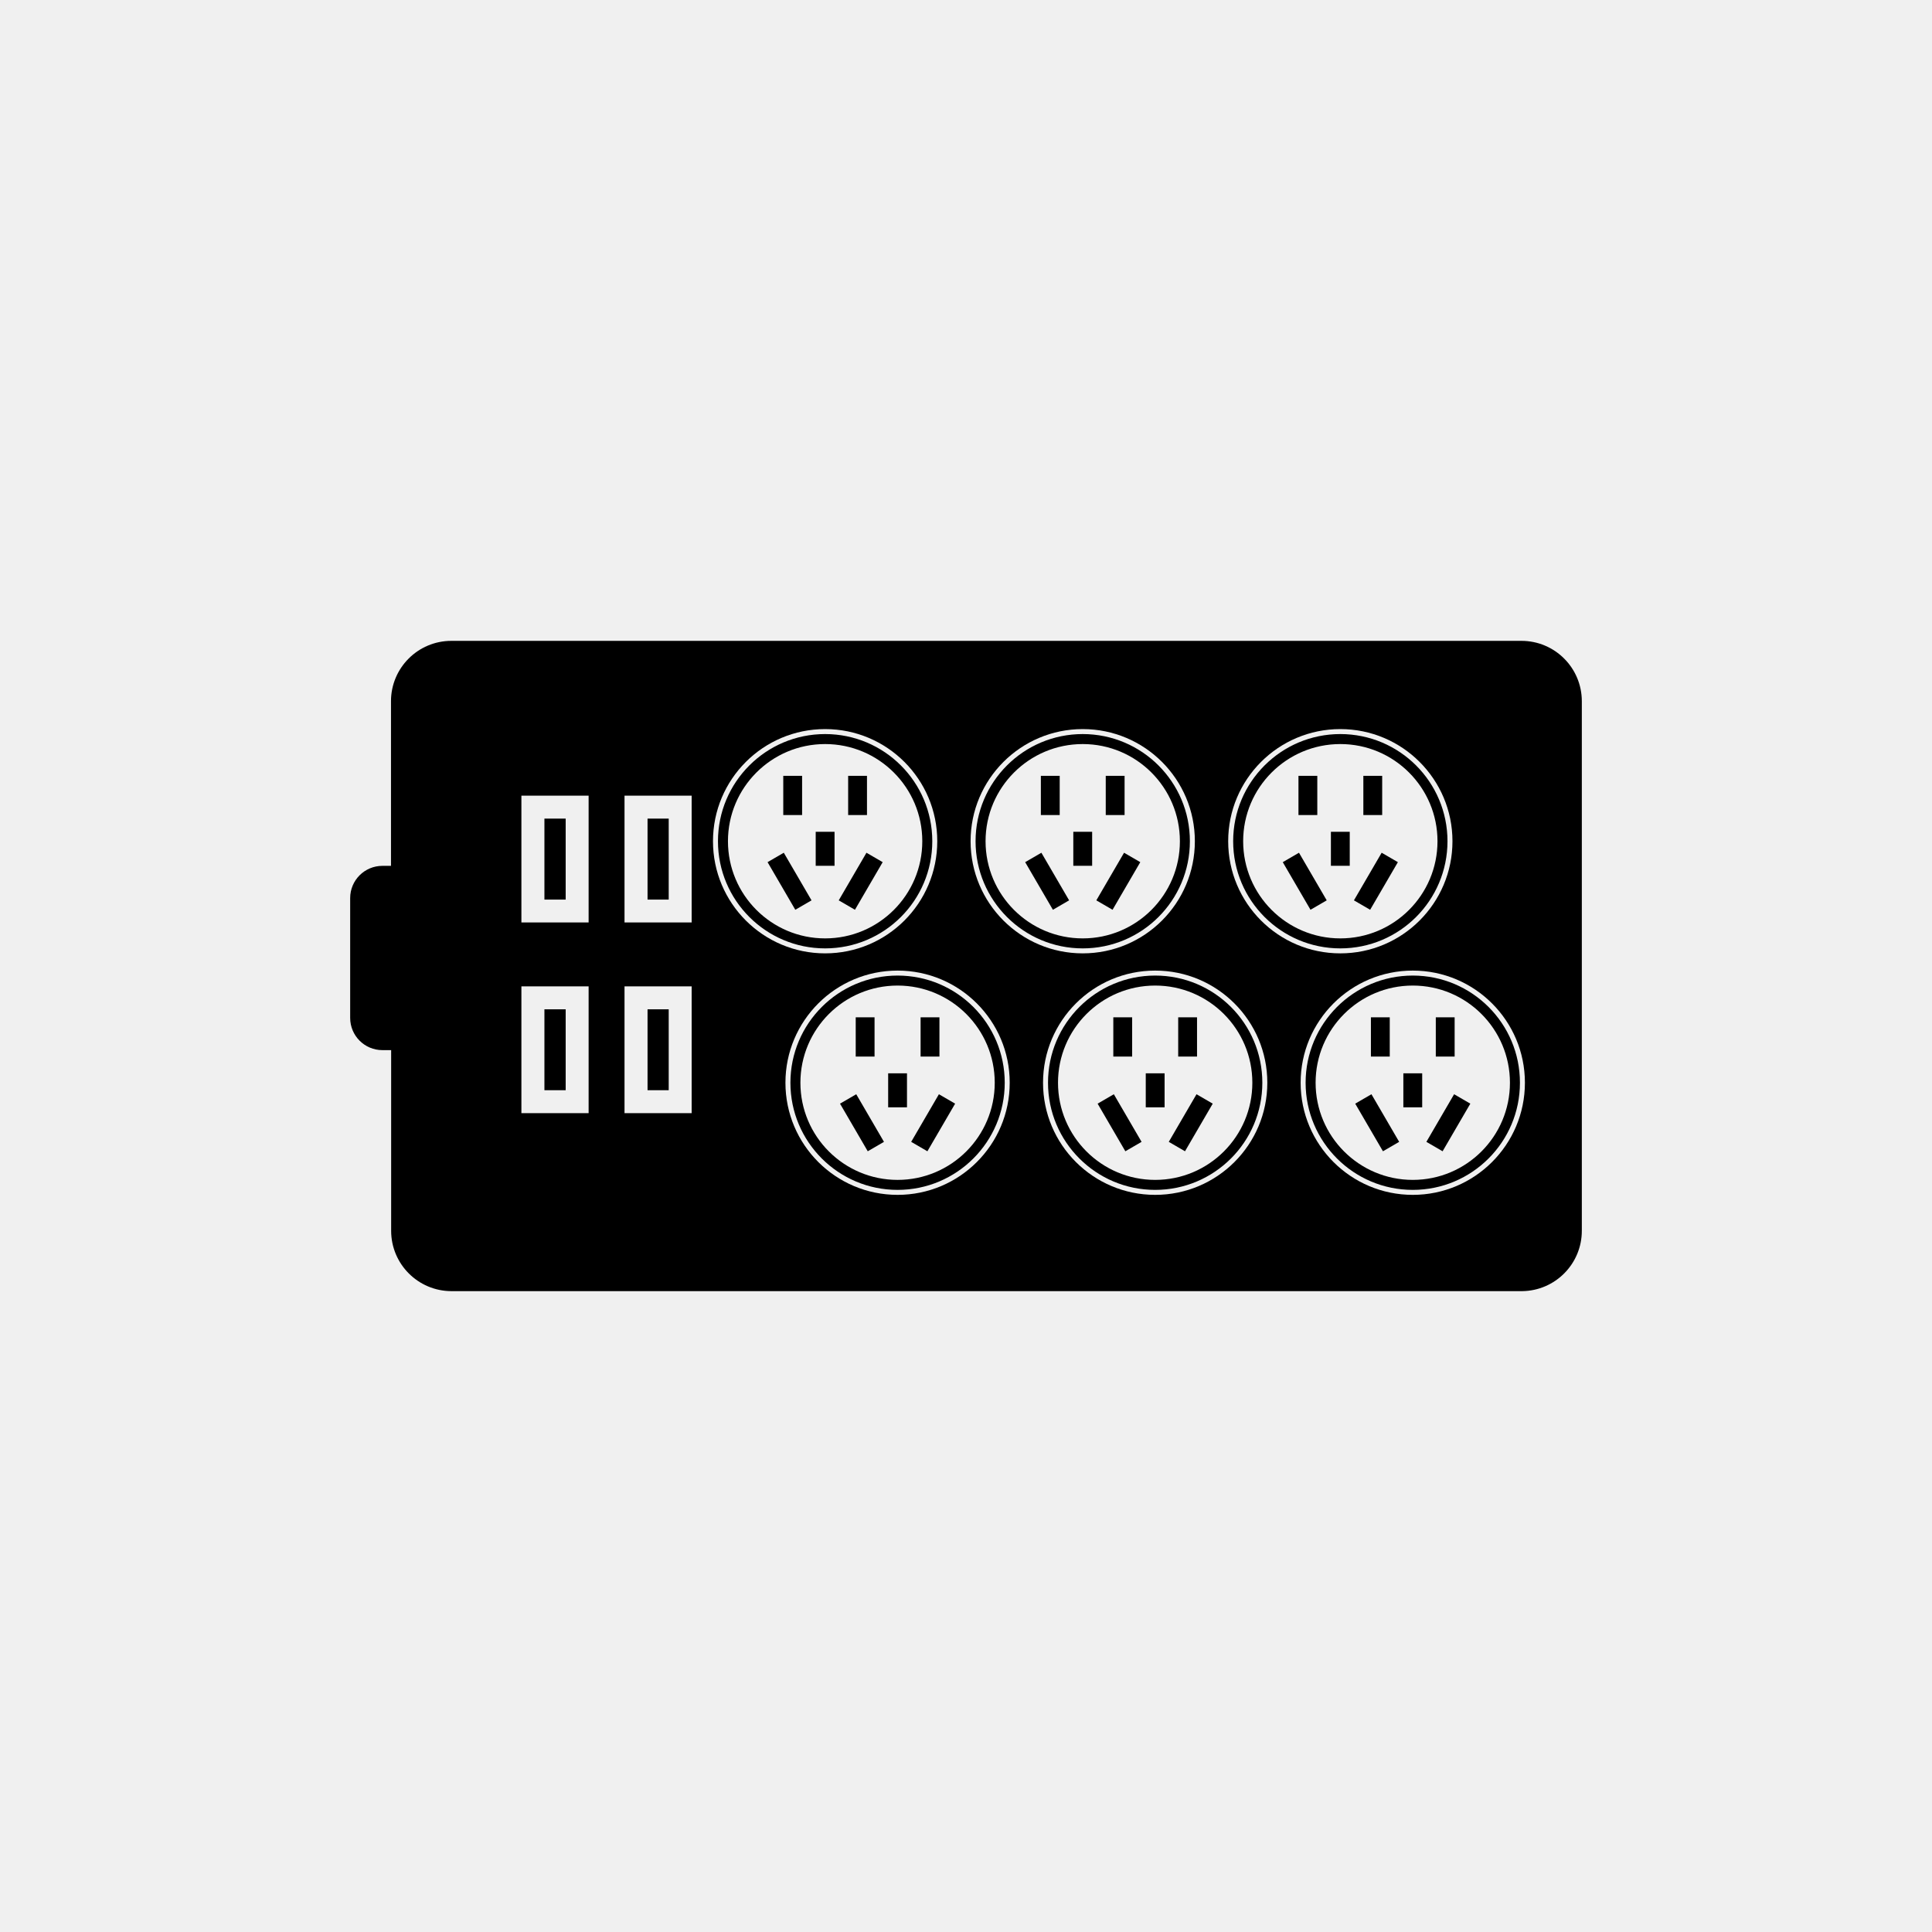
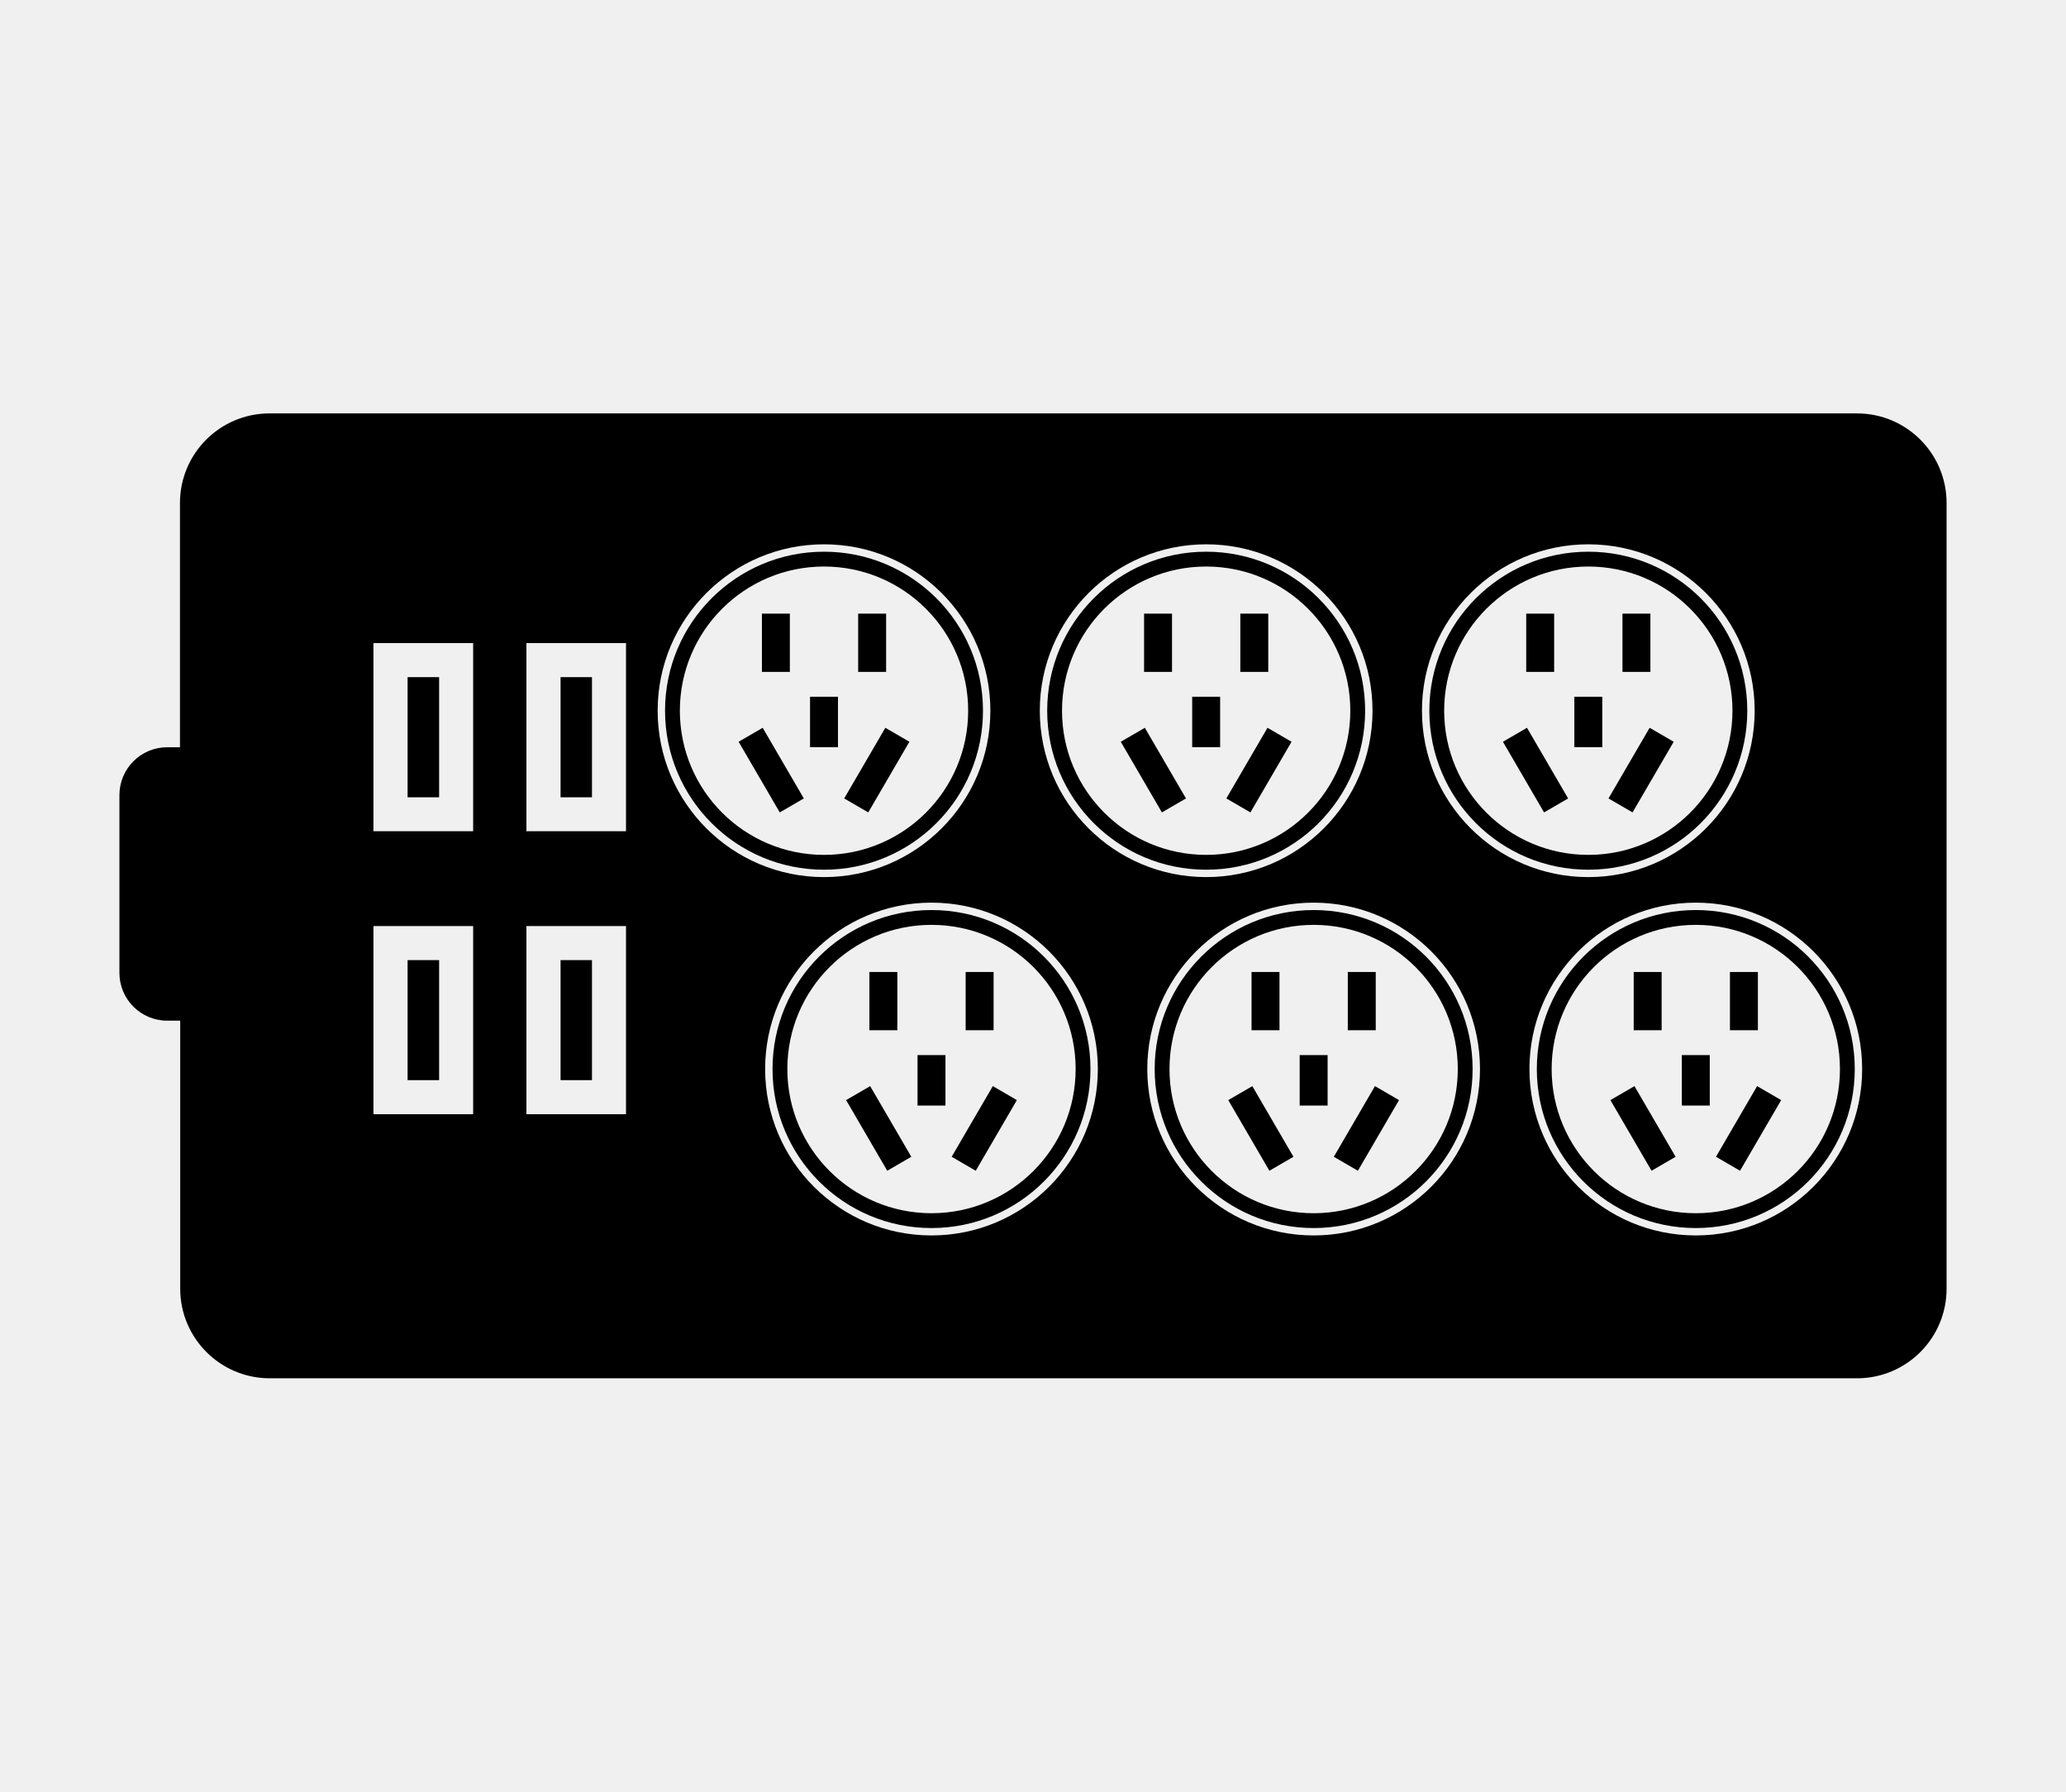
- <svg xmlns="http://www.w3.org/2000/svg" viewBox="-2.35 0 24 24">
+ <svg xmlns="http://www.w3.org/2000/svg" viewBox="1 4.5 17.3 15">
  <defs>
    <g id="socket" fill="currentColor">
      <path fill-rule="evenodd" d="M0-2.048a2.048 2.048 0 1 0 0 4.096 2.048 2.048 0 0 0 0-4.096Zm0 .191a1.857 1.857 0 1 1 0 3.714 1.857 1.857 0 0 1 0-3.714Z" />
      <path d="M-.8-1.25h.36v.75H-.8z M.44-1.25H.8v.75H.44z M-.18-.18h.36v.65h-.36z M-1.1.4l.31-.18.53.91-.31.18z M.79.22l.31.18-.53.91-.31-.18z" />
    </g>
    <mask id="cutouts">
      <rect width="24" height="24" fill="white" />
      <g fill="black">
        <path transform="translate(-1.3 0)" d="M6.262 13.828h-.835v-1.575h.835Zm0-2.369h-.835V9.884h.835Zm1.28 2.369h-.834v-1.575h.834Zm0-2.369h-.834V9.884h.834Z" />
        <circle cx="7.9" cy="10.45" r="1.393" />
        <circle cx="11.1" cy="10.45" r="1.393" />
        <circle cx="14.3" cy="10.45" r="1.393" />
        <circle cx="8.8" cy="13.45" r="1.393" />
        <circle cx="12" cy="13.45" r="1.393" />
        <circle cx="15.2" cy="13.45" r="1.393" />
      </g>
    </mask>
  </defs>
  <path fill="currentColor" mask="url(#cutouts)" d="M16.551 7.961H3.256a.75.75 0 0 0-.749.749v2.046H2.4a.4.4 0 0 0-.4.4v1.489a.4.4 0 0 0 .4.4h.109v2.245a.75.75 0 0 0 .749.749h13.3a.75.75 0 0 0 .742-.753V8.71a.75.75 0 0 0-.749-.749Z" />
  <path fill="currentColor" transform="translate(-1.3 0)" d="M6.994 12.538h.263v1.005h-.263Zm0-2.369h.263v1.006h-.263Zm-1.281 0h.264v1.006h-.264Zm0 2.369h.264v1.005h-.264Z" />
  <use href="#socket" transform="translate(7.9 10.45) scale(.65)" />
  <use href="#socket" transform="translate(11.1 10.45) scale(.65)" />
  <use href="#socket" transform="translate(14.3 10.45) scale(.65)" />
  <use href="#socket" transform="translate(8.8 13.45) scale(.65)" />
  <use href="#socket" transform="translate(12 13.45) scale(.65)" />
  <use href="#socket" transform="translate(15.2 13.45) scale(.65)" />
</svg>
